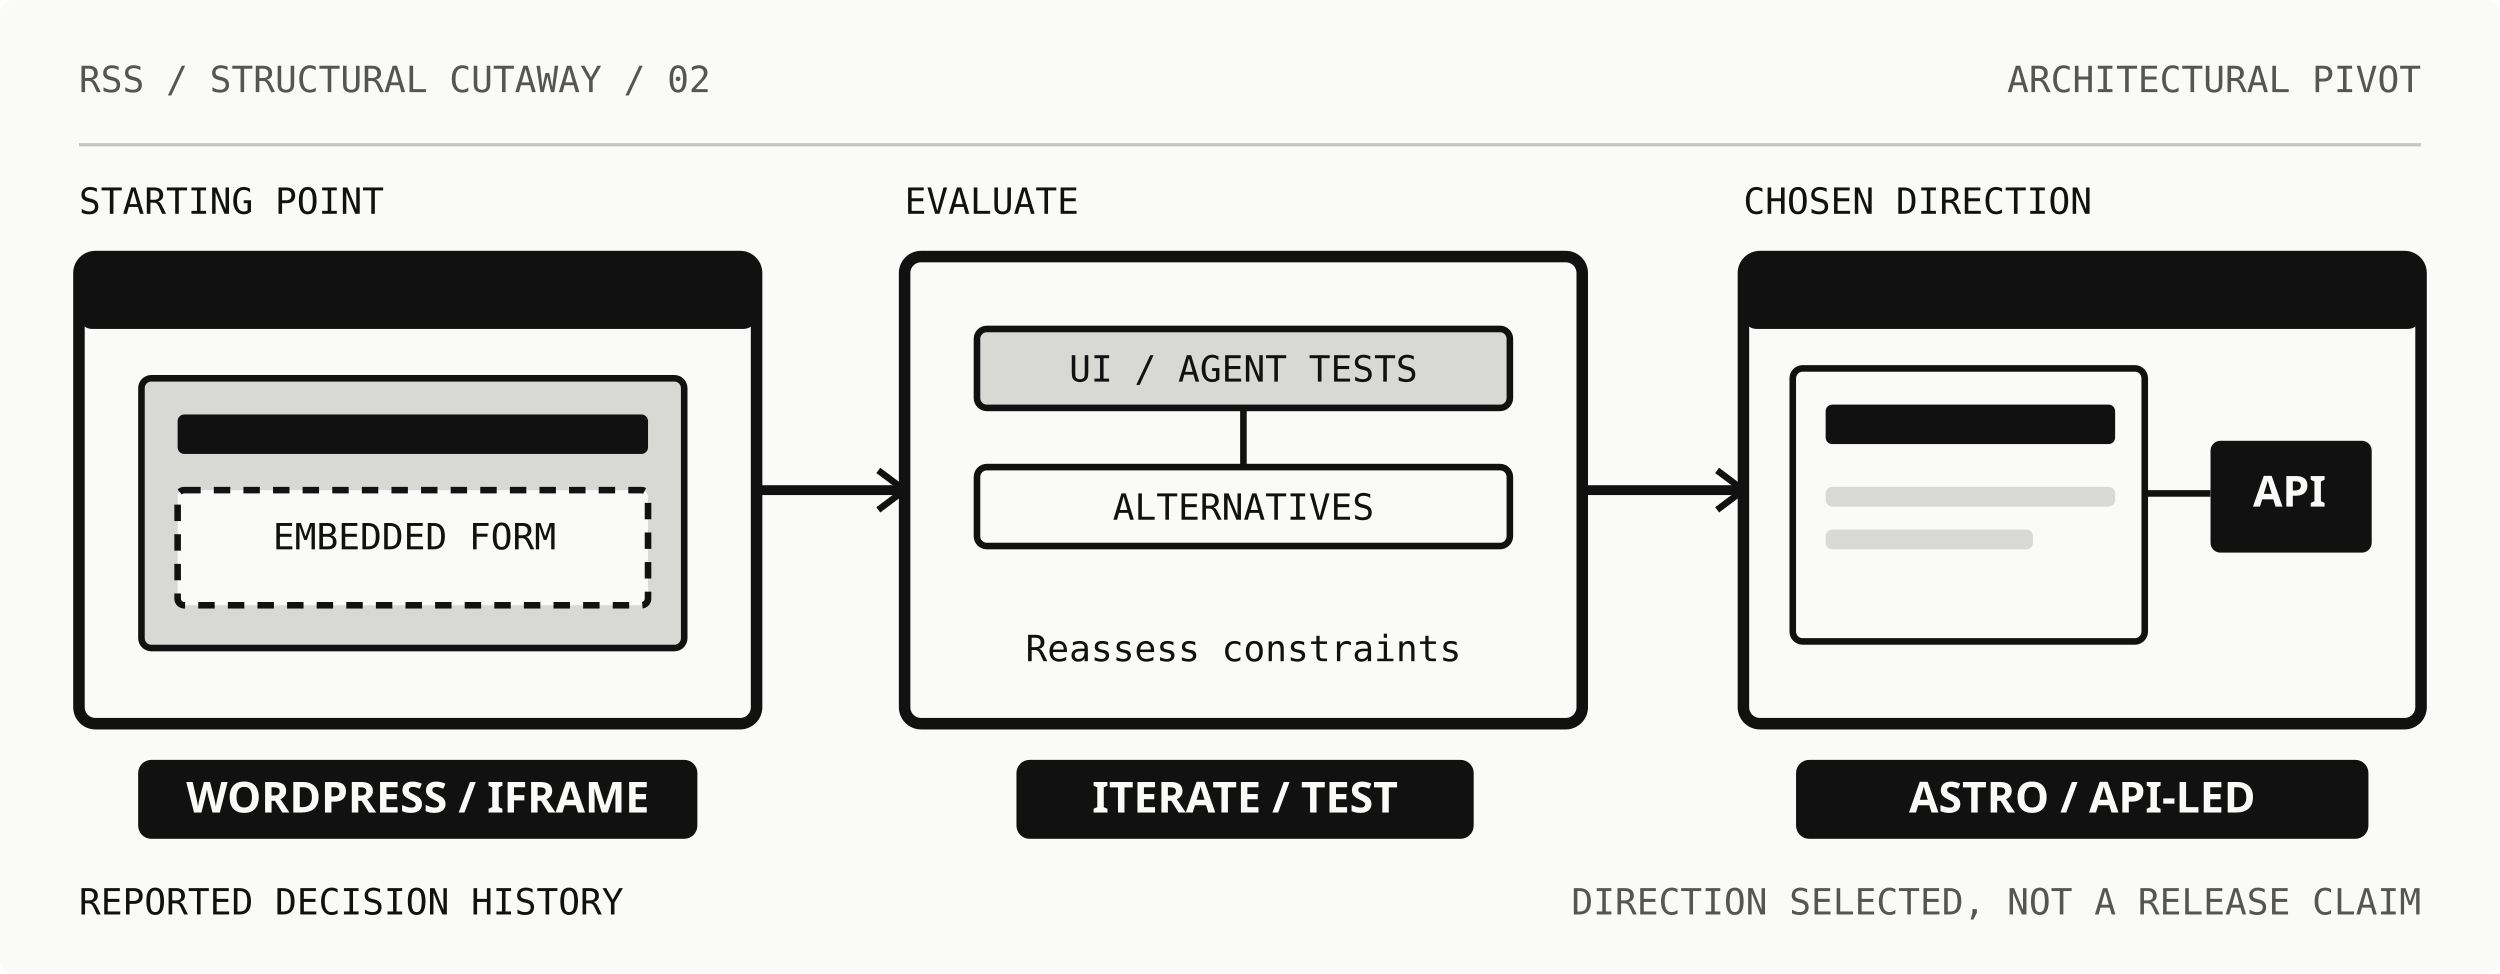
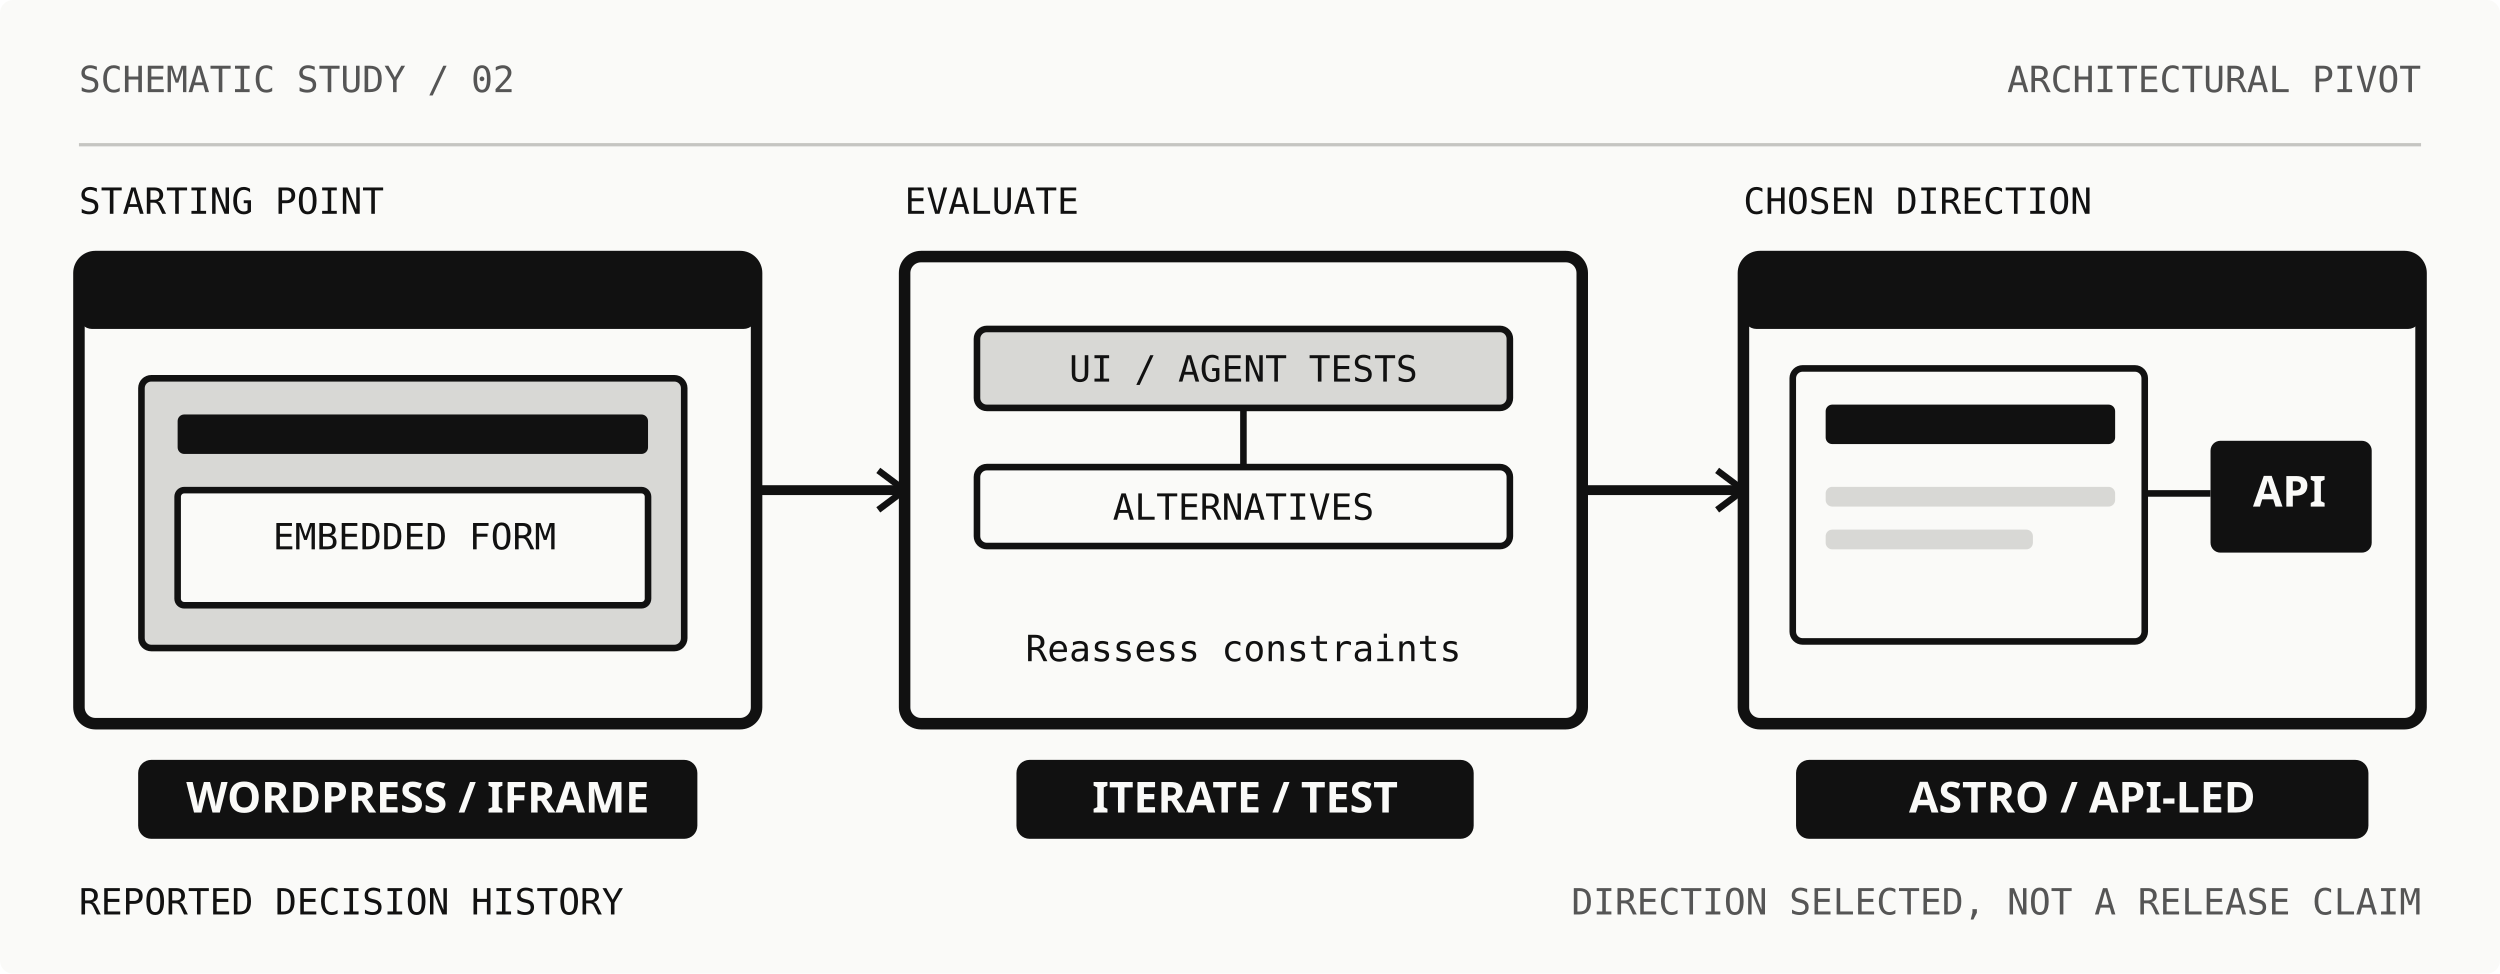
<svg xmlns="http://www.w3.org/2000/svg" viewBox="0 0 760 296" role="img" aria-labelledby="title description" data-study="architecture-pivot">
  <style>
    .label{font:700 13px system-ui,sans-serif;fill:#111111}
    .micro{font:500 11px ui-monospace,monospace;fill:#111111}
    .muted{font:500 11px ui-monospace,monospace;fill:#555555}
    .white{font:700 13px system-ui,sans-serif;fill:#FAFAF8}
    .guide{stroke:#C5C5C2;stroke-width:1;fill:none}
    .frame{fill:#FAFAF8;stroke:#111111;stroke-width:3.5;stroke-linejoin:round}
    .detail{fill:none;stroke:#111111;stroke-width:2;stroke-linejoin:round}
    .link{fill:none;stroke:#111111;stroke-width:3;stroke-linecap:square;stroke-linejoin:round}
    .fill{fill:#111111}
    .soft{fill:#D8D8D5}
  </style>
  <rect width="760" height="296" rx="4" fill="#FAFAF8" />
  <path d="M24 44H736" class="guide" />
-   <text x="24" y="28" class="muted">RSS / STRUCTURAL CUTAWAY / 02</text>
+   <text x="24" y="28" class="muted">SCHEMATIC STUDY / 02</text>
  <text x="736" y="28" class="muted" text-anchor="end">ARCHITECTURAL PIVOT</text>
  <text x="24" y="65" class="micro">STARTING POINT</text>
  <text x="275" y="65" class="micro">EVALUATE</text>
  <text x="530" y="65" class="micro">CHOSEN DIRECTION</text>
  <rect x="24" y="78" width="206" height="142" rx="5" class="frame" />
  <rect x="24" y="78" width="206" height="22" rx="4" class="fill" />
  <rect x="43" y="115" width="165" height="82" rx="3" fill="#D8D8D5" stroke="#111111" stroke-width="2" />
  <rect x="54" y="126" width="143" height="12" rx="2" class="fill" />
-   <rect x="54" y="149" width="143" height="35" rx="2" fill="#FAFAF8" stroke="#111111" stroke-width="2" stroke-dasharray="5 4" />
+   <rect x="54" y="149" width="143" height="35" rx="2" fill="#FAFAF8" stroke="#111111" stroke-width="2" />
  <text x="126" y="167" class="micro" text-anchor="middle">EMBEDDED FORM</text>
  <rect x="42" y="231" width="170" height="24" rx="4" fill="#111111" />
  <text x="127" y="247" class="white" text-anchor="middle">WORDPRESS / IFRAME</text>
  <rect x="275" y="78" width="206" height="142" rx="5" class="frame" />
  <rect x="297" y="100" width="162" height="24" rx="3" fill="#D8D8D5" stroke="#111111" stroke-width="2" />
  <rect x="297" y="142" width="162" height="24" rx="3" fill="#FAFAF8" stroke="#111111" stroke-width="2" />
  <text x="378" y="116" class="micro" text-anchor="middle">UI / AGENT TESTS</text>
  <text x="378" y="158" class="micro" text-anchor="middle">ALTERNATIVES</text>
  <path d="M378 124V142" class="detail" />
  <text x="378" y="201" class="micro" text-anchor="middle">Reassess constraints</text>
  <rect x="309" y="231" width="139" height="24" rx="4" fill="#111111" />
  <text x="378.5" y="247" class="white" text-anchor="middle">ITERATE / TEST</text>
  <rect x="530" y="78" width="206" height="142" rx="5" class="frame" />
  <rect x="530" y="78" width="206" height="22" rx="4" class="fill" />
  <rect x="545" y="112" width="107" height="83" rx="3" fill="#FAFAF8" stroke="#111111" stroke-width="2" />
  <rect x="555" y="123" width="88" height="12" rx="2" class="fill" />
  <rect x="555" y="148" width="88" height="6" rx="2" class="soft" />
  <rect x="555" y="161" width="63" height="6" rx="2" class="soft" />
  <rect x="672" y="134" width="49" height="34" rx="3" class="fill" />
  <text x="696" y="154" class="white" text-anchor="middle">API</text>
  <path d="M652 150H672" class="detail" />
  <rect x="546" y="231" width="174" height="24" rx="4" fill="#111111" />
  <text x="633" y="247" class="white" text-anchor="middle">ASTRO / API-LED</text>
  <path d="M230 149H275M481 149H530" class="link" />
  <path d="M267 143L275 149L267 155M522 143L530 149L522 155" class="detail" />
  <text x="24" y="278" class="micro">REPORTED DECISION HISTORY</text>
  <text x="736" y="278" class="muted" text-anchor="end">DIRECTION SELECTED, NOT A RELEASE CLAIM</text>
</svg>
